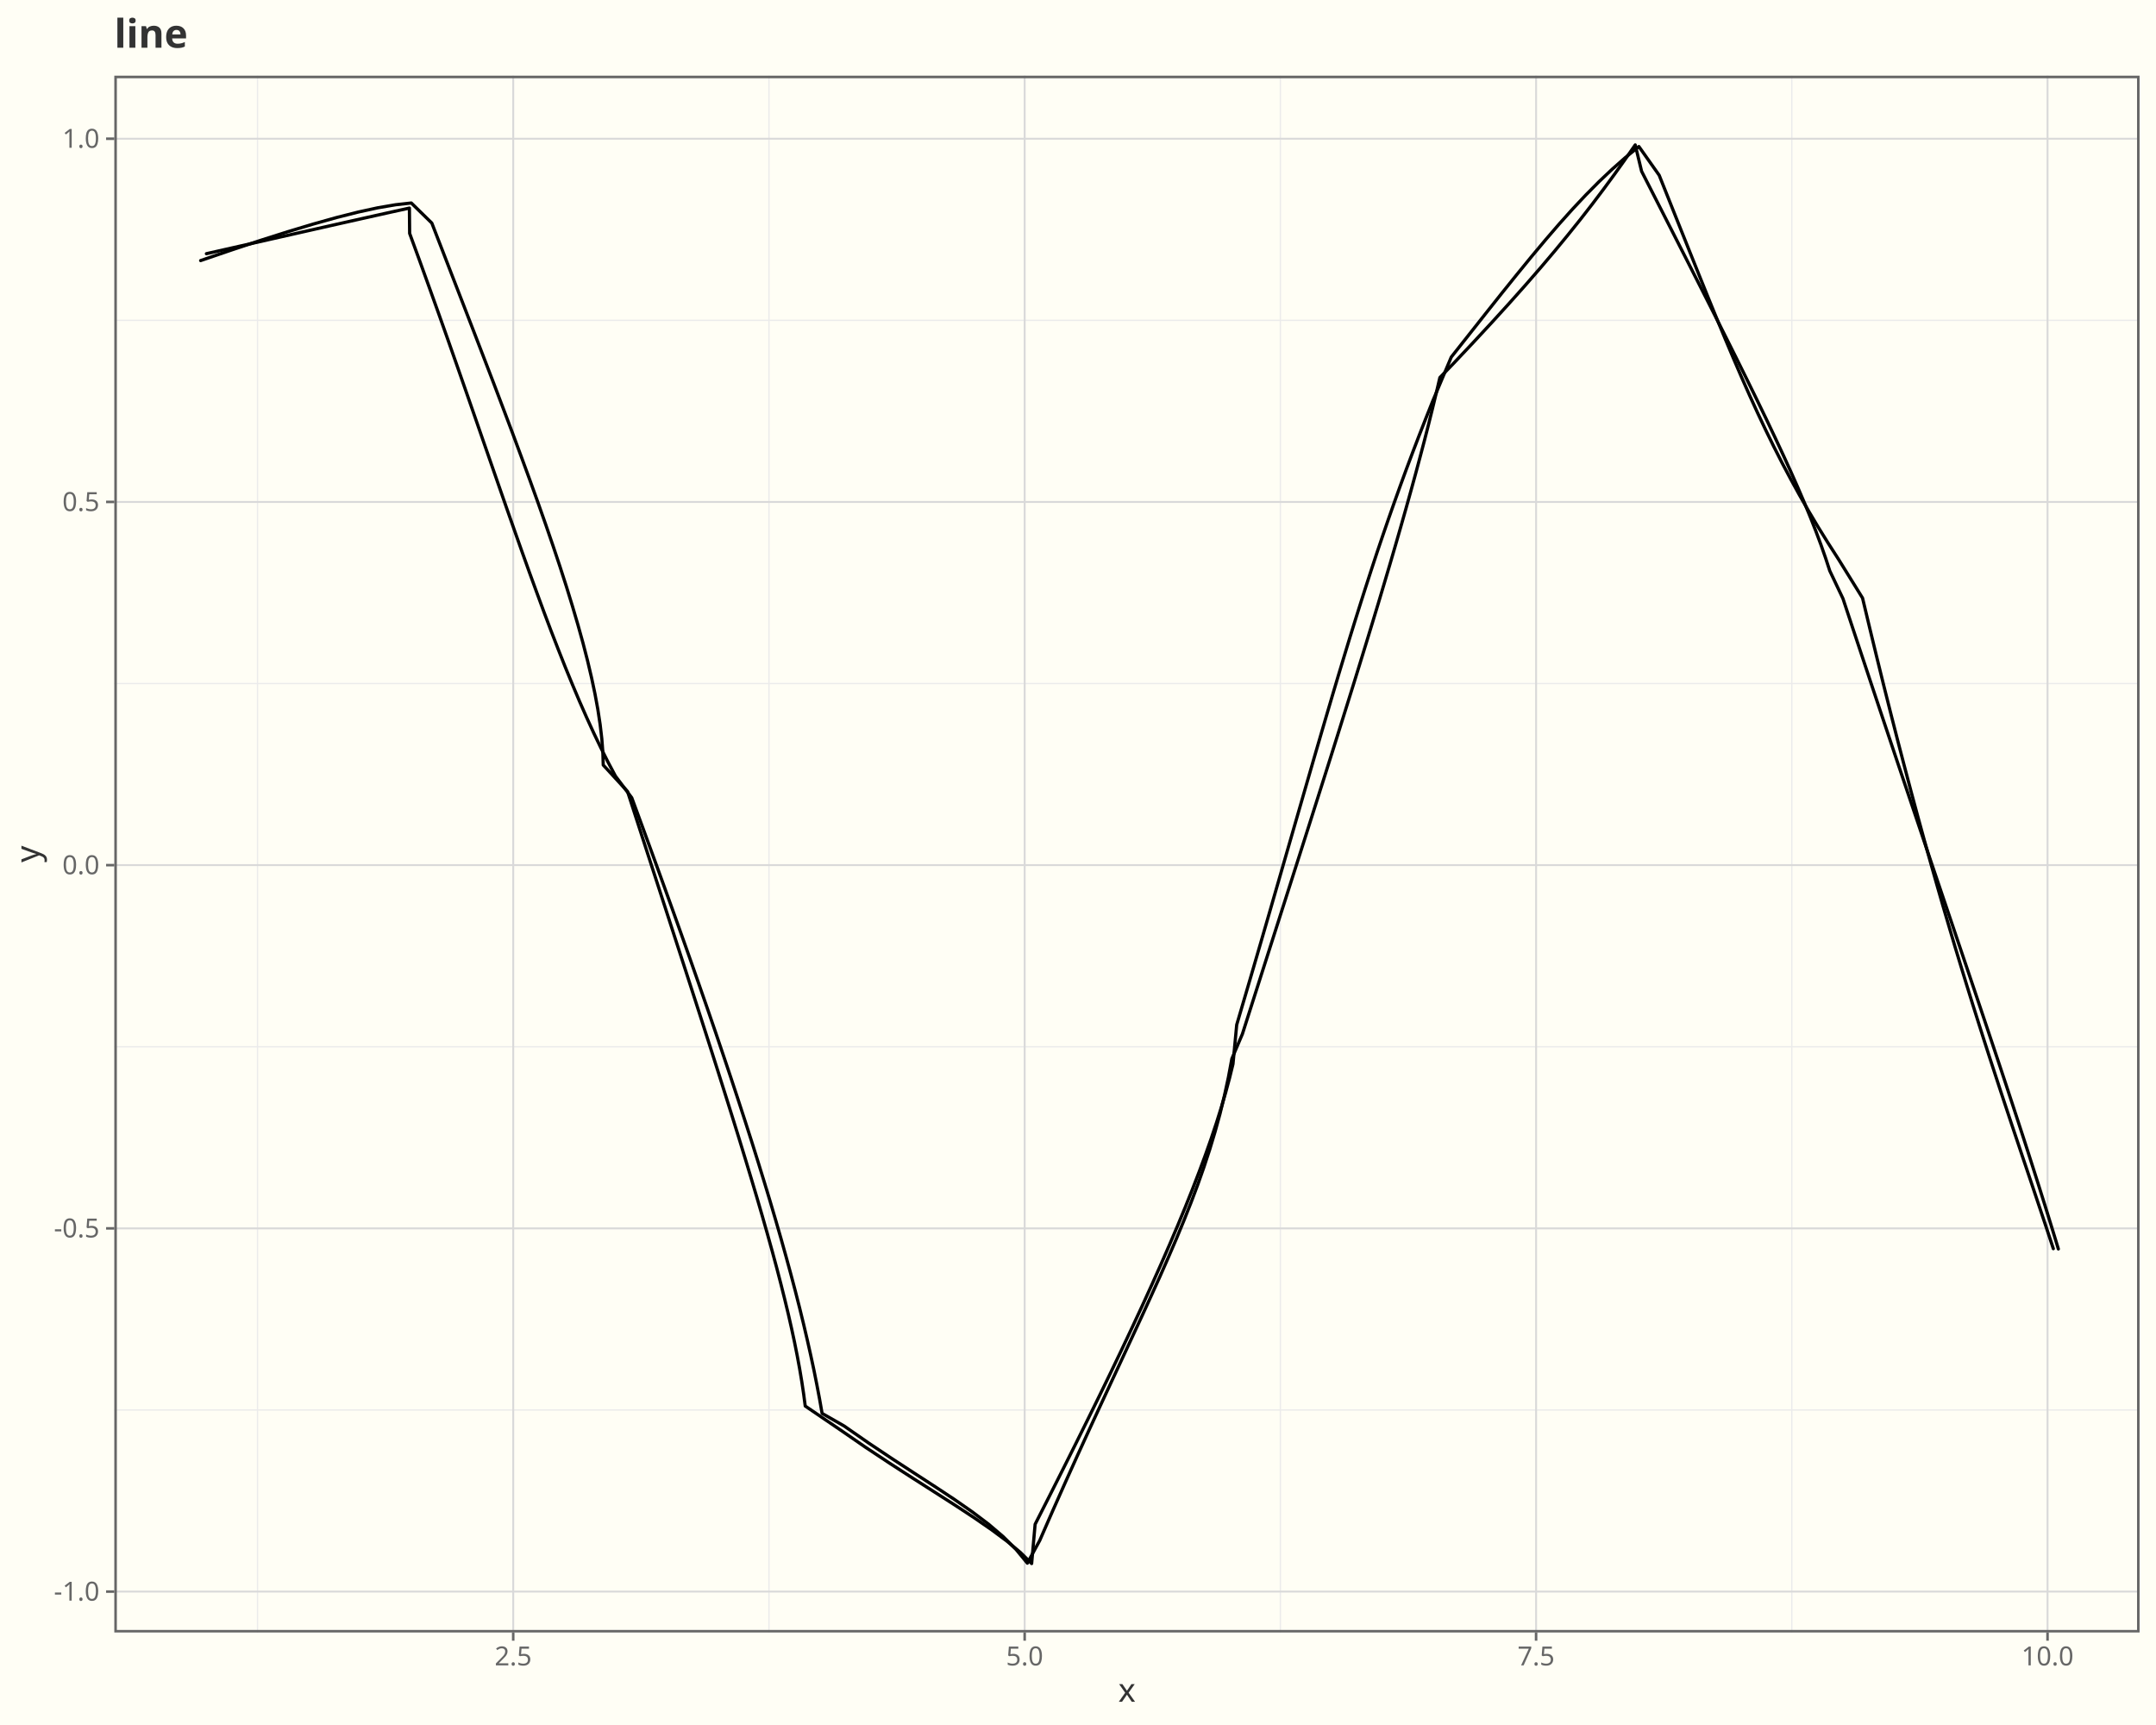
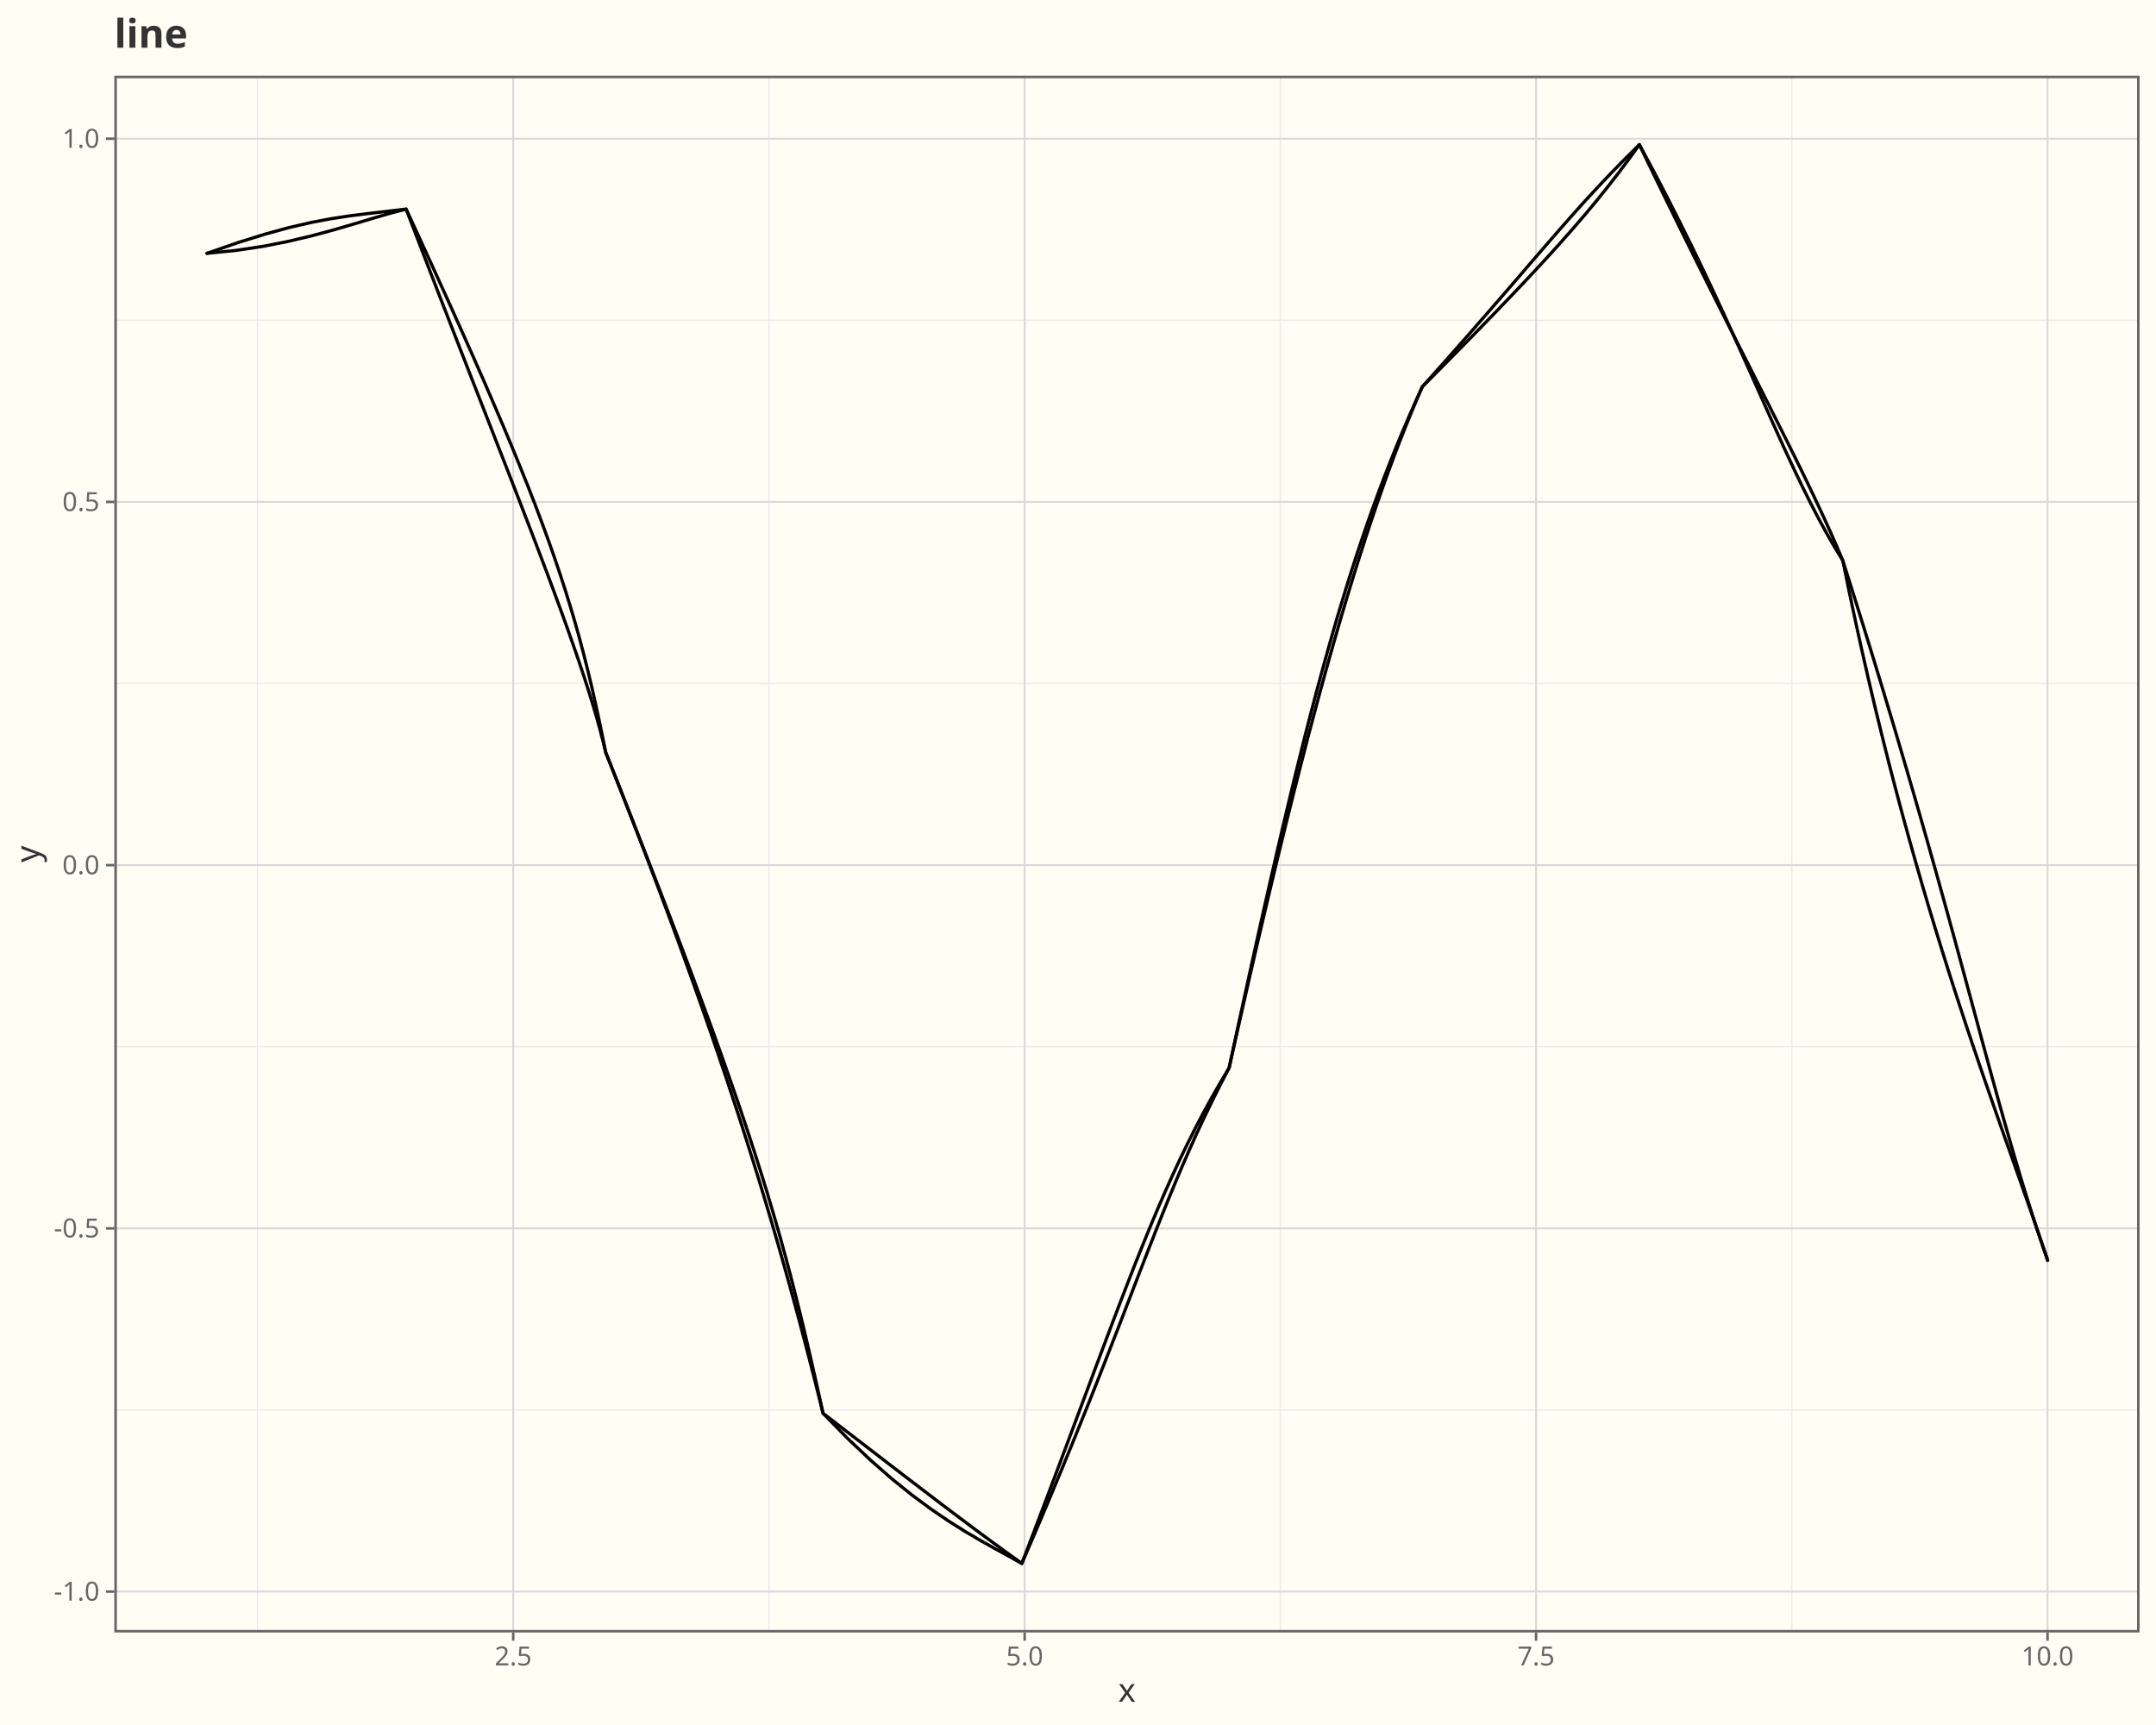
<svg xmlns="http://www.w3.org/2000/svg" class="svglite" data-engine-version="2.0" width="720.00pt" height="576.00pt" viewBox="0 0 720.00 576.00">
  <defs>
    <style type="text/css">
    .svglite line, .svglite polyline, .svglite polygon, .svglite path, .svglite rect, .svglite circle {
      fill: none;
      stroke: #000000;
      stroke-linecap: round;
      stroke-linejoin: round;
      stroke-miterlimit: 10.00;
    }
  </style>
  </defs>
  <rect width="100%" height="100%" style="stroke: none; fill: #FFFFFF;" />
  <defs>
    <clipPath id="cpMC4wMHw3MjAuMDB8MC4wMHw1NzYuMDA=">
      <rect x="0.00" y="0.00" width="720.00" height="576.00" />
    </clipPath>
  </defs>
  <g clip-path="url(#cpMC4wMHw3MjAuMDB8MC4wMHw1NzYuMDA=)">
    <rect x="0.00" y="0.00" width="720.00" height="576.00" style="stroke-width: 1.07; stroke: none; fill: #FFFEF5;" />
  </g>
  <defs>
    <clipPath id="cpMzguMTd8NzE0LjUyfDI1LjI3fDU0NS4xMQ==">
      <rect x="38.17" y="25.27" width="676.35" height="519.84" />
    </clipPath>
  </defs>
  <g clip-path="url(#cpMzguMTd8NzE0LjUyfDI1LjI3fDU0NS4xMQ==)">
    <rect x="38.17" y="25.27" width="676.35" height="519.84" style="stroke-width: 1.07; stroke: none; fill: #FFFEF5;" />
    <polyline points="38.17,470.81 714.52,470.81 " style="stroke-width: 0.43; stroke: #EBEBEB; stroke-linecap: butt;" />
    <polyline points="38.17,349.53 714.52,349.53 " style="stroke-width: 0.43; stroke: #EBEBEB; stroke-linecap: butt;" />
    <polyline points="38.17,228.24 714.52,228.24 " style="stroke-width: 0.43; stroke: #EBEBEB; stroke-linecap: butt;" />
    <polyline points="38.17,106.96 714.52,106.96 " style="stroke-width: 0.43; stroke: #EBEBEB; stroke-linecap: butt;" />
    <polyline points="85.99,545.11 85.99,25.27 " style="stroke-width: 0.43; stroke: #EBEBEB; stroke-linecap: butt;" />
    <polyline points="256.79,545.11 256.79,25.27 " style="stroke-width: 0.43; stroke: #EBEBEB; stroke-linecap: butt;" />
    <polyline points="427.58,545.11 427.58,25.27 " style="stroke-width: 0.43; stroke: #EBEBEB; stroke-linecap: butt;" />
    <polyline points="598.38,545.11 598.38,25.27 " style="stroke-width: 0.43; stroke: #EBEBEB; stroke-linecap: butt;" />
    <polyline points="38.17,531.45 714.52,531.45 " style="stroke-width: 0.64; stroke: #D9D9D9; stroke-linecap: butt;" />
    <polyline points="38.17,410.17 714.52,410.17 " style="stroke-width: 0.64; stroke: #D9D9D9; stroke-linecap: butt;" />
    <polyline points="38.17,288.88 714.52,288.88 " style="stroke-width: 0.64; stroke: #D9D9D9; stroke-linecap: butt;" />
    <polyline points="38.17,167.60 714.52,167.60 " style="stroke-width: 0.64; stroke: #D9D9D9; stroke-linecap: butt;" />
    <polyline points="38.17,46.32 714.52,46.32 " style="stroke-width: 0.64; stroke: #D9D9D9; stroke-linecap: butt;" />
    <polyline points="171.39,545.11 171.39,25.27 " style="stroke-width: 0.64; stroke: #D9D9D9; stroke-linecap: butt;" />
    <polyline points="342.19,545.11 342.19,25.27 " style="stroke-width: 0.64; stroke: #D9D9D9; stroke-linecap: butt;" />
    <polyline points="512.98,545.11 512.98,25.27 " style="stroke-width: 0.64; stroke: #D9D9D9; stroke-linecap: butt;" />
    <polyline points="683.78,545.11 683.78,25.27 " style="stroke-width: 0.64; stroke: #D9D9D9; stroke-linecap: butt;" />
-     <polyline points="68.93,84.71 79.78,82.26 89.41,80.09 97.99,78.15 105.68,76.41 112.64,74.84 119.06,73.40 125.10,72.05 130.93,70.75 136.72,69.48 136.80,77.93 140.17,87.14 143.43,96.18 146.61,105.05 149.69,113.74 152.69,122.27 155.61,130.62 158.46,138.80 161.23,146.79 163.95,154.61 166.61,162.26 169.21,169.72 171.77,177.00 174.28,184.09 176.76,191.01 179.21,197.73 181.62,204.27 184.02,210.63 186.41,216.79 188.78,222.77 191.15,228.55 193.51,234.14 195.89,239.54 198.27,244.74 200.67,249.74 203.09,254.55 205.54,259.16 210.98,266.38 214.48,275.89 217.88,285.19 221.18,294.28 224.38,303.15 227.48,311.82 230.48,320.29 233.38,328.56 236.19,336.63 238.90,344.51 241.51,352.21 244.03,359.71 246.45,367.04 248.78,374.19 251.02,381.16 253.16,387.97 255.21,394.61 257.17,401.08 259.03,407.39 260.81,413.55 262.49,419.55 264.09,425.41 265.60,431.11 267.02,436.68 268.35,442.11 269.59,447.40 270.75,452.56 271.83,457.59 272.81,462.49 273.72,467.28 274.54,471.95 281.87,476.14 290.19,481.92 298.06,487.17 305.46,491.99 312.38,496.48 318.80,500.73 324.72,504.85 330.12,508.93 334.99,513.08 339.32,517.39 343.09,521.96 347.21,514.41 351.56,504.46 355.77,494.99 359.84,485.96 363.78,477.34 367.58,469.11 371.24,461.23 374.76,453.67 378.13,446.41 381.37,439.42 384.46,432.67 387.42,426.13 390.22,419.77 392.89,413.56 395.40,407.48 397.77,401.49 400.00,395.56 402.07,389.68 404.00,383.80 405.78,377.90 407.41,371.96 408.88,365.93 410.21,359.80 411.38,353.53 414.90,345.27 417.94,335.75 420.92,326.42 423.84,317.28 426.70,308.34 429.50,299.58 432.24,291.01 434.92,282.62 437.54,274.40 440.09,266.36 442.59,258.49 445.03,250.78 447.40,243.24 449.71,235.86 451.97,228.63 454.16,221.55 456.29,214.62 458.36,207.84 460.37,201.19 462.31,194.69 464.20,188.32 466.02,182.08 467.78,175.96 469.48,169.98 471.12,164.11 472.70,158.35 474.21,152.71 475.67,147.18 477.06,141.75 478.38,136.43 479.65,131.20 480.85,126.07 485.18,121.59 491.94,114.42 498.21,107.66 504.03,101.26 509.44,95.19 514.48,89.39 519.18,83.84 523.59,78.48 527.75,73.30 531.69,68.23 535.46,63.24 539.09,58.30 542.62,53.36 546.09,48.39 548.21,57.18 553.47,67.49 558.47,77.30 563.21,86.61 567.70,95.45 571.95,103.85 575.97,111.82 579.76,119.38 583.32,126.56 586.67,133.38 589.81,139.85 592.74,146.01 595.48,151.87 598.03,157.45 600.39,162.78 602.58,167.88 604.59,172.76 606.44,177.45 608.13,181.97 609.66,186.34 611.05,190.59 615.46,199.88 618.71,209.69 621.87,219.20 624.94,228.43 627.93,237.39 630.84,246.08 633.67,254.52 636.43,262.72 639.11,270.68 641.72,278.42 644.26,285.94 646.73,293.26 649.14,300.38 651.49,307.32 653.77,314.08 656.00,320.67 658.18,327.12 660.30,333.41 662.37,339.57 664.39,345.60 666.37,351.52 668.31,357.33 670.20,363.05 672.05,368.67 673.87,374.22 675.66,379.71 677.41,385.13 679.13,390.51 680.83,395.85 682.50,401.17 684.15,406.46 685.78,411.75 687.39,417.04 " style="stroke-width: 1.07;" />
-     <polyline points="67.00,87.01 77.29,83.49 86.98,80.27 96.08,77.38 104.55,74.83 112.41,72.63 119.62,70.81 126.19,69.38 132.10,68.37 137.35,67.78 144.21,74.49 147.86,83.91 151.43,93.15 154.94,102.21 158.37,111.08 161.71,119.76 164.97,128.25 168.12,136.56 171.18,144.67 174.12,152.59 176.95,160.31 179.66,167.83 182.24,175.15 184.69,182.27 187.00,189.18 189.16,195.89 191.16,202.38 193.01,208.67 194.70,214.75 196.21,220.61 197.54,226.25 198.69,231.67 199.65,236.88 200.41,241.86 200.97,246.62 201.32,251.15 201.45,255.45 209.56,264.27 213.10,275.19 216.52,285.75 219.83,295.94 223.03,305.79 226.11,315.30 229.09,324.47 231.95,333.32 234.70,341.86 237.34,350.10 239.87,358.04 242.29,365.70 244.61,373.08 246.82,380.19 248.92,387.05 250.92,393.66 252.82,400.04 254.61,406.18 256.30,412.11 257.89,417.82 259.38,423.34 260.76,428.66 262.05,433.80 263.25,438.77 264.34,443.57 265.34,448.22 266.24,452.73 267.05,457.10 267.76,461.35 268.38,465.48 268.91,469.50 280.81,477.59 289.10,483.30 297.12,488.61 304.82,493.58 312.14,498.25 319.01,502.65 325.37,506.83 331.16,510.82 336.32,514.66 340.80,518.41 344.52,522.09 345.68,508.97 350.28,499.92 354.72,491.12 359.01,482.56 363.14,474.23 367.12,466.14 370.94,458.28 374.60,450.64 378.10,443.22 381.45,436.02 384.64,429.02 387.67,422.24 390.55,415.65 393.27,409.27 395.83,403.07 398.23,397.07 400.47,391.25 402.56,385.61 404.49,380.14 406.26,374.85 407.87,369.72 409.33,364.75 410.62,359.94 411.76,355.28 413.00,342.19 415.86,332.47 418.61,323.08 421.25,314.02 423.79,305.26 426.23,296.80 428.59,288.63 430.87,280.72 433.08,273.06 435.22,265.64 437.30,258.45 439.32,251.47 441.30,244.68 443.24,238.07 445.14,231.63 447.01,225.35 448.87,219.20 450.70,213.18 452.53,207.27 454.36,201.45 456.19,195.72 458.03,190.05 459.88,184.43 461.77,178.86 463.68,173.31 465.63,167.77 467.62,162.23 469.66,156.66 471.76,151.07 473.92,145.43 476.15,139.73 478.45,133.95 484.65,119.24 490.59,111.72 496.20,104.62 501.53,97.91 506.62,91.59 511.49,85.63 516.19,80.02 520.75,74.73 525.21,69.76 529.61,65.08 533.98,60.67 538.36,56.53 542.79,52.61 547.31,48.93 554.09,58.52 557.70,67.57 561.13,76.16 564.40,84.33 567.52,92.10 570.51,99.51 573.40,106.58 576.21,113.35 578.95,119.83 581.64,126.07 584.31,132.09 586.98,137.93 589.66,143.60 592.37,149.14 595.14,154.59 597.99,159.96 600.93,165.30 603.98,170.62 607.16,175.96 610.51,181.35 614.02,186.82 622.00,199.69 624.43,209.87 626.82,219.72 629.17,229.25 631.49,238.47 633.77,247.39 636.02,256.02 638.23,264.38 640.41,272.47 642.56,280.31 644.68,287.90 646.77,295.27 648.83,302.42 650.87,309.35 652.87,316.10 654.86,322.65 656.82,329.04 658.75,335.26 660.67,341.33 662.56,347.27 664.43,353.07 666.29,358.76 668.12,364.35 669.94,369.84 671.74,375.25 673.53,380.58 675.30,385.86 677.07,391.10 678.82,396.29 680.55,401.46 682.28,406.62 684.00,411.78 685.71,416.95 " style="stroke-width: 1.07;" />
+     <polyline points="69.14,84.58 78.81,83.62 87.78,82.27 96.12,80.63 103.87,78.80 111.09,76.86 117.82,74.90 124.12,73.01 130.03,71.29 135.62,69.82 140.55,80.49 145.20,90.64 149.58,100.27 153.71,109.43 157.59,118.13 161.24,126.41 164.66,134.29 167.87,141.81 170.88,148.98 173.69,155.84 176.33,162.42 178.79,168.73 181.08,174.82 183.23,180.70 185.24,186.40 187.12,191.96 188.88,197.39 190.53,202.74 192.09,208.01 193.55,213.25 194.94,218.48 196.26,223.72 197.53,229.01 198.75,234.38 199.94,239.84 201.11,245.43 202.26,251.17 206.04,260.72 209.69,270.03 213.20,279.09 216.59,287.92 219.85,296.52 223.00,304.91 226.03,313.10 228.94,321.09 231.75,328.89 234.46,336.52 237.07,343.98 239.58,351.28 242.01,358.43 244.34,365.44 246.60,372.31 248.77,379.07 250.87,385.71 252.91,392.24 254.87,398.68 256.78,405.04 258.63,411.32 260.42,417.53 262.16,423.68 263.86,429.79 265.52,435.85 267.15,441.89 268.74,447.90 270.30,453.90 271.84,459.89 273.35,465.89 274.85,471.91 282.96,480.22 290.61,487.47 297.80,493.77 304.57,499.22 310.92,503.91 316.87,507.96 322.44,511.46 327.65,514.52 332.51,517.24 337.03,519.72 341.24,522.06 345.26,511.56 349.07,501.52 352.69,491.93 356.13,482.75 359.41,473.98 362.54,465.59 365.54,457.56 368.43,449.87 371.21,442.49 373.90,435.42 376.52,428.63 379.07,422.10 381.59,415.80 384.07,409.73 386.54,403.85 389.00,398.16 391.49,392.62 393.99,387.22 396.55,381.94 399.16,376.75 401.84,371.64 404.61,366.59 407.48,361.58 410.46,356.58 412.82,346.05 415.14,335.79 417.42,325.79 419.67,316.05 421.89,306.57 424.07,297.33 426.23,288.35 428.35,279.60 430.45,271.09 432.53,262.81 434.58,254.76 436.60,246.92 438.61,239.31 440.60,231.90 442.57,224.70 444.53,217.70 446.47,210.90 448.40,204.29 450.32,197.87 452.23,191.63 454.13,185.57 456.02,179.67 457.91,173.95 459.80,168.39 461.68,162.99 463.57,157.73 465.45,152.63 467.34,147.67 469.24,142.85 471.14,138.16 473.05,133.60 474.97,129.16 483.36,120.69 491.05,112.88 498.08,105.66 504.51,98.97 510.39,92.76 515.78,86.96 520.73,81.51 525.28,76.36 529.51,71.44 533.45,66.70 537.16,62.07 540.70,57.50 544.12,52.93 547.47,48.29 552.26,57.21 556.77,65.87 561.03,74.28 565.06,82.43 568.88,90.33 572.50,97.98 575.94,105.40 579.22,112.59 582.35,119.55 585.37,126.29 588.27,132.81 591.09,139.12 593.83,145.22 596.52,151.12 599.18,156.82 601.82,162.33 604.47,167.65 607.13,172.79 609.83,177.76 612.58,182.55 615.41,187.18 617.52,197.49 619.66,207.54 621.82,217.34 624.00,226.90 626.20,236.22 628.42,245.31 630.64,254.17 632.88,262.80 635.12,271.22 637.37,279.42 639.62,287.42 641.86,295.21 644.10,302.80 646.34,310.20 648.57,317.41 650.78,324.44 652.98,331.30 655.16,337.97 657.31,344.49 659.45,350.83 661.56,357.02 663.64,363.06 665.69,368.95 667.70,374.70 669.68,380.31 671.62,385.79 673.51,391.14 675.36,396.36 677.16,401.47 678.91,406.47 680.60,411.36 682.24,416.15 683.82,420.84 " style="stroke-width: 1.07;" />
+     <polyline points="69.14,84.58 79.55,80.98 88.63,78.15 96.61,75.97 103.75,74.32 110.31,73.07 116.52,72.12 122.64,71.34 128.93,70.61 135.62,69.82 139.54,80.03 143.36,89.93 147.07,99.52 150.68,108.80 154.17,117.77 157.56,126.46 160.84,134.86 164.01,142.97 167.07,150.81 170.02,158.37 172.86,165.67 175.58,172.71 178.19,179.50 180.68,186.04 183.06,192.34 185.32,198.40 187.46,204.23 189.49,209.84 191.39,215.23 193.18,220.41 194.85,225.38 196.39,230.14 197.81,234.72 199.11,239.10 200.28,243.30 201.33,247.32 202.26,251.17 206.82,262.69 211.14,273.69 215.25,284.18 219.14,294.19 222.83,303.75 226.32,312.87 229.62,321.59 232.75,329.93 235.70,337.91 238.49,345.55 241.12,352.88 243.61,359.93 245.97,366.72 248.20,373.27 250.30,379.61 252.30,385.76 254.19,391.74 256.00,397.59 257.71,403.32 259.35,408.96 260.93,414.53 262.44,420.06 263.91,425.57 265.33,431.09 266.72,436.64 268.09,442.24 269.44,447.92 270.78,453.70 272.13,459.61 273.48,465.67 274.85,471.91 282.55,477.83 289.75,483.37 296.50,488.57 302.86,493.45 308.90,498.06 314.65,502.44 320.19,506.61 325.56,510.63 330.82,514.51 336.03,518.31 341.24,522.06 345.78,511.53 350.03,501.52 354.01,491.99 357.74,482.92 361.25,474.28 364.55,466.05 367.65,458.20 370.59,450.70 373.38,443.52 376.04,436.64 378.58,430.04 381.04,423.68 383.42,417.53 385.75,411.58 388.05,405.79 390.33,400.13 392.62,394.59 394.94,389.12 397.30,383.72 399.72,378.34 402.23,372.97 404.85,367.57 407.58,362.11 410.46,356.58 412.90,345.24 415.28,334.30 417.59,323.75 419.84,313.58 422.04,303.77 424.19,294.31 426.29,285.19 428.34,276.39 430.36,267.90 432.34,259.72 434.29,251.82 436.21,244.19 438.11,236.82 439.99,229.70 441.86,222.81 443.71,216.15 445.55,209.69 447.39,203.43 449.23,197.36 451.08,191.45 452.93,185.70 454.80,180.10 456.68,174.62 458.58,169.27 460.50,164.02 462.45,158.86 464.44,153.79 466.45,148.78 468.51,143.82 470.62,138.91 472.77,134.03 474.97,129.16 482.55,120.68 489.44,112.88 495.71,105.71 501.46,99.09 506.76,92.95 511.68,87.22 516.32,81.85 520.75,76.75 525.05,71.87 529.31,67.13 533.60,62.48 538.00,57.83 542.60,53.12 547.47,48.29 552.13,57.94 556.64,67.19 560.99,76.05 565.19,84.54 569.24,92.66 573.14,100.45 576.89,107.91 580.50,115.06 583.97,121.92 587.30,128.50 590.49,134.82 593.55,140.90 596.48,146.74 599.28,152.38 601.95,157.81 604.49,163.06 606.91,168.15 609.21,173.09 611.39,177.90 613.46,182.59 615.41,187.18 618.94,198.33 622.30,209.10 625.51,219.50 628.57,229.55 631.50,239.26 634.29,248.64 636.95,257.70 639.50,266.45 641.93,274.91 644.26,283.09 646.49,291.00 648.62,298.65 650.67,306.05 652.64,313.22 654.53,320.17 656.36,326.90 658.13,333.44 659.85,339.79 661.52,345.97 663.15,351.98 664.75,357.85 666.32,363.57 667.87,369.17 669.42,374.66 670.95,380.04 672.49,385.33 674.03,390.55 675.59,395.69 677.17,400.78 678.77,405.83 680.41,410.85 682.09,415.85 683.82,420.84 " style="stroke-width: 1.07;" />
    <rect x="38.17" y="25.27" width="676.35" height="519.84" style="stroke-width: 1.71; stroke: #666666;" />
  </g>
  <g clip-path="url(#cpMC4wMHw3MjAuMDB8MC4wMHw1NzYuMDA=)">
    <text x="33.24" y="534.47" text-anchor="end" style="font-size: 8.80px; fill: #666666; font-family: sans;" textLength="15.16px" lengthAdjust="spacingAndGlyphs">-1.0</text>
    <text x="33.24" y="413.19" text-anchor="end" style="font-size: 8.80px; fill: #666666; font-family: sans;" textLength="15.16px" lengthAdjust="spacingAndGlyphs">-0.5</text>
    <text x="33.24" y="291.91" text-anchor="end" style="font-size: 8.80px; fill: #666666; font-family: sans;" textLength="12.23px" lengthAdjust="spacingAndGlyphs">0.0</text>
    <text x="33.24" y="170.63" text-anchor="end" style="font-size: 8.80px; fill: #666666; font-family: sans;" textLength="12.23px" lengthAdjust="spacingAndGlyphs">0.5</text>
    <text x="33.24" y="49.35" text-anchor="end" style="font-size: 8.80px; fill: #666666; font-family: sans;" textLength="12.23px" lengthAdjust="spacingAndGlyphs">1.0</text>
    <polyline points="35.43,531.45 38.17,531.45 " style="stroke-width: 0.85; stroke: #666666; stroke-linecap: butt;" />
    <polyline points="35.43,410.17 38.17,410.17 " style="stroke-width: 0.85; stroke: #666666; stroke-linecap: butt;" />
    <polyline points="35.43,288.88 38.17,288.88 " style="stroke-width: 0.85; stroke: #666666; stroke-linecap: butt;" />
    <polyline points="35.43,167.60 38.17,167.60 " style="stroke-width: 0.85; stroke: #666666; stroke-linecap: butt;" />
    <polyline points="35.43,46.32 38.17,46.32 " style="stroke-width: 0.85; stroke: #666666; stroke-linecap: butt;" />
    <polyline points="171.39,547.85 171.39,545.11 " style="stroke-width: 0.85; stroke: #666666; stroke-linecap: butt;" />
    <polyline points="342.19,547.85 342.19,545.11 " style="stroke-width: 0.85; stroke: #666666; stroke-linecap: butt;" />
    <polyline points="512.98,547.85 512.98,545.11 " style="stroke-width: 0.85; stroke: #666666; stroke-linecap: butt;" />
    <polyline points="683.78,547.85 683.78,545.11 " style="stroke-width: 0.85; stroke: #666666; stroke-linecap: butt;" />
    <text x="171.39" y="556.10" text-anchor="middle" style="font-size: 8.80px; fill: #666666; font-family: sans;" textLength="12.23px" lengthAdjust="spacingAndGlyphs">2.5</text>
    <text x="342.19" y="556.10" text-anchor="middle" style="font-size: 8.80px; fill: #666666; font-family: sans;" textLength="12.23px" lengthAdjust="spacingAndGlyphs">5.0</text>
    <text x="512.98" y="556.10" text-anchor="middle" style="font-size: 8.80px; fill: #666666; font-family: sans;" textLength="12.23px" lengthAdjust="spacingAndGlyphs">7.5</text>
    <text x="683.78" y="556.10" text-anchor="middle" style="font-size: 8.80px; fill: #666666; font-family: sans;" textLength="17.13px" lengthAdjust="spacingAndGlyphs">10.0</text>
    <text x="376.34" y="568.24" text-anchor="middle" style="font-size: 11.00px; fill: #333333; font-family: sans;" textLength="5.50px" lengthAdjust="spacingAndGlyphs">x</text>
    <text transform="translate(13.05,285.19) rotate(-90)" text-anchor="middle" style="font-size: 11.00px; fill: #333333; font-family: sans;" textLength="5.50px" lengthAdjust="spacingAndGlyphs">y</text>
    <text x="38.17" y="15.93" style="font-size: 13.20px; font-weight: bold; fill: #333333; font-family: sans;" textLength="20.54px" lengthAdjust="spacingAndGlyphs">line</text>
  </g>
</svg>
